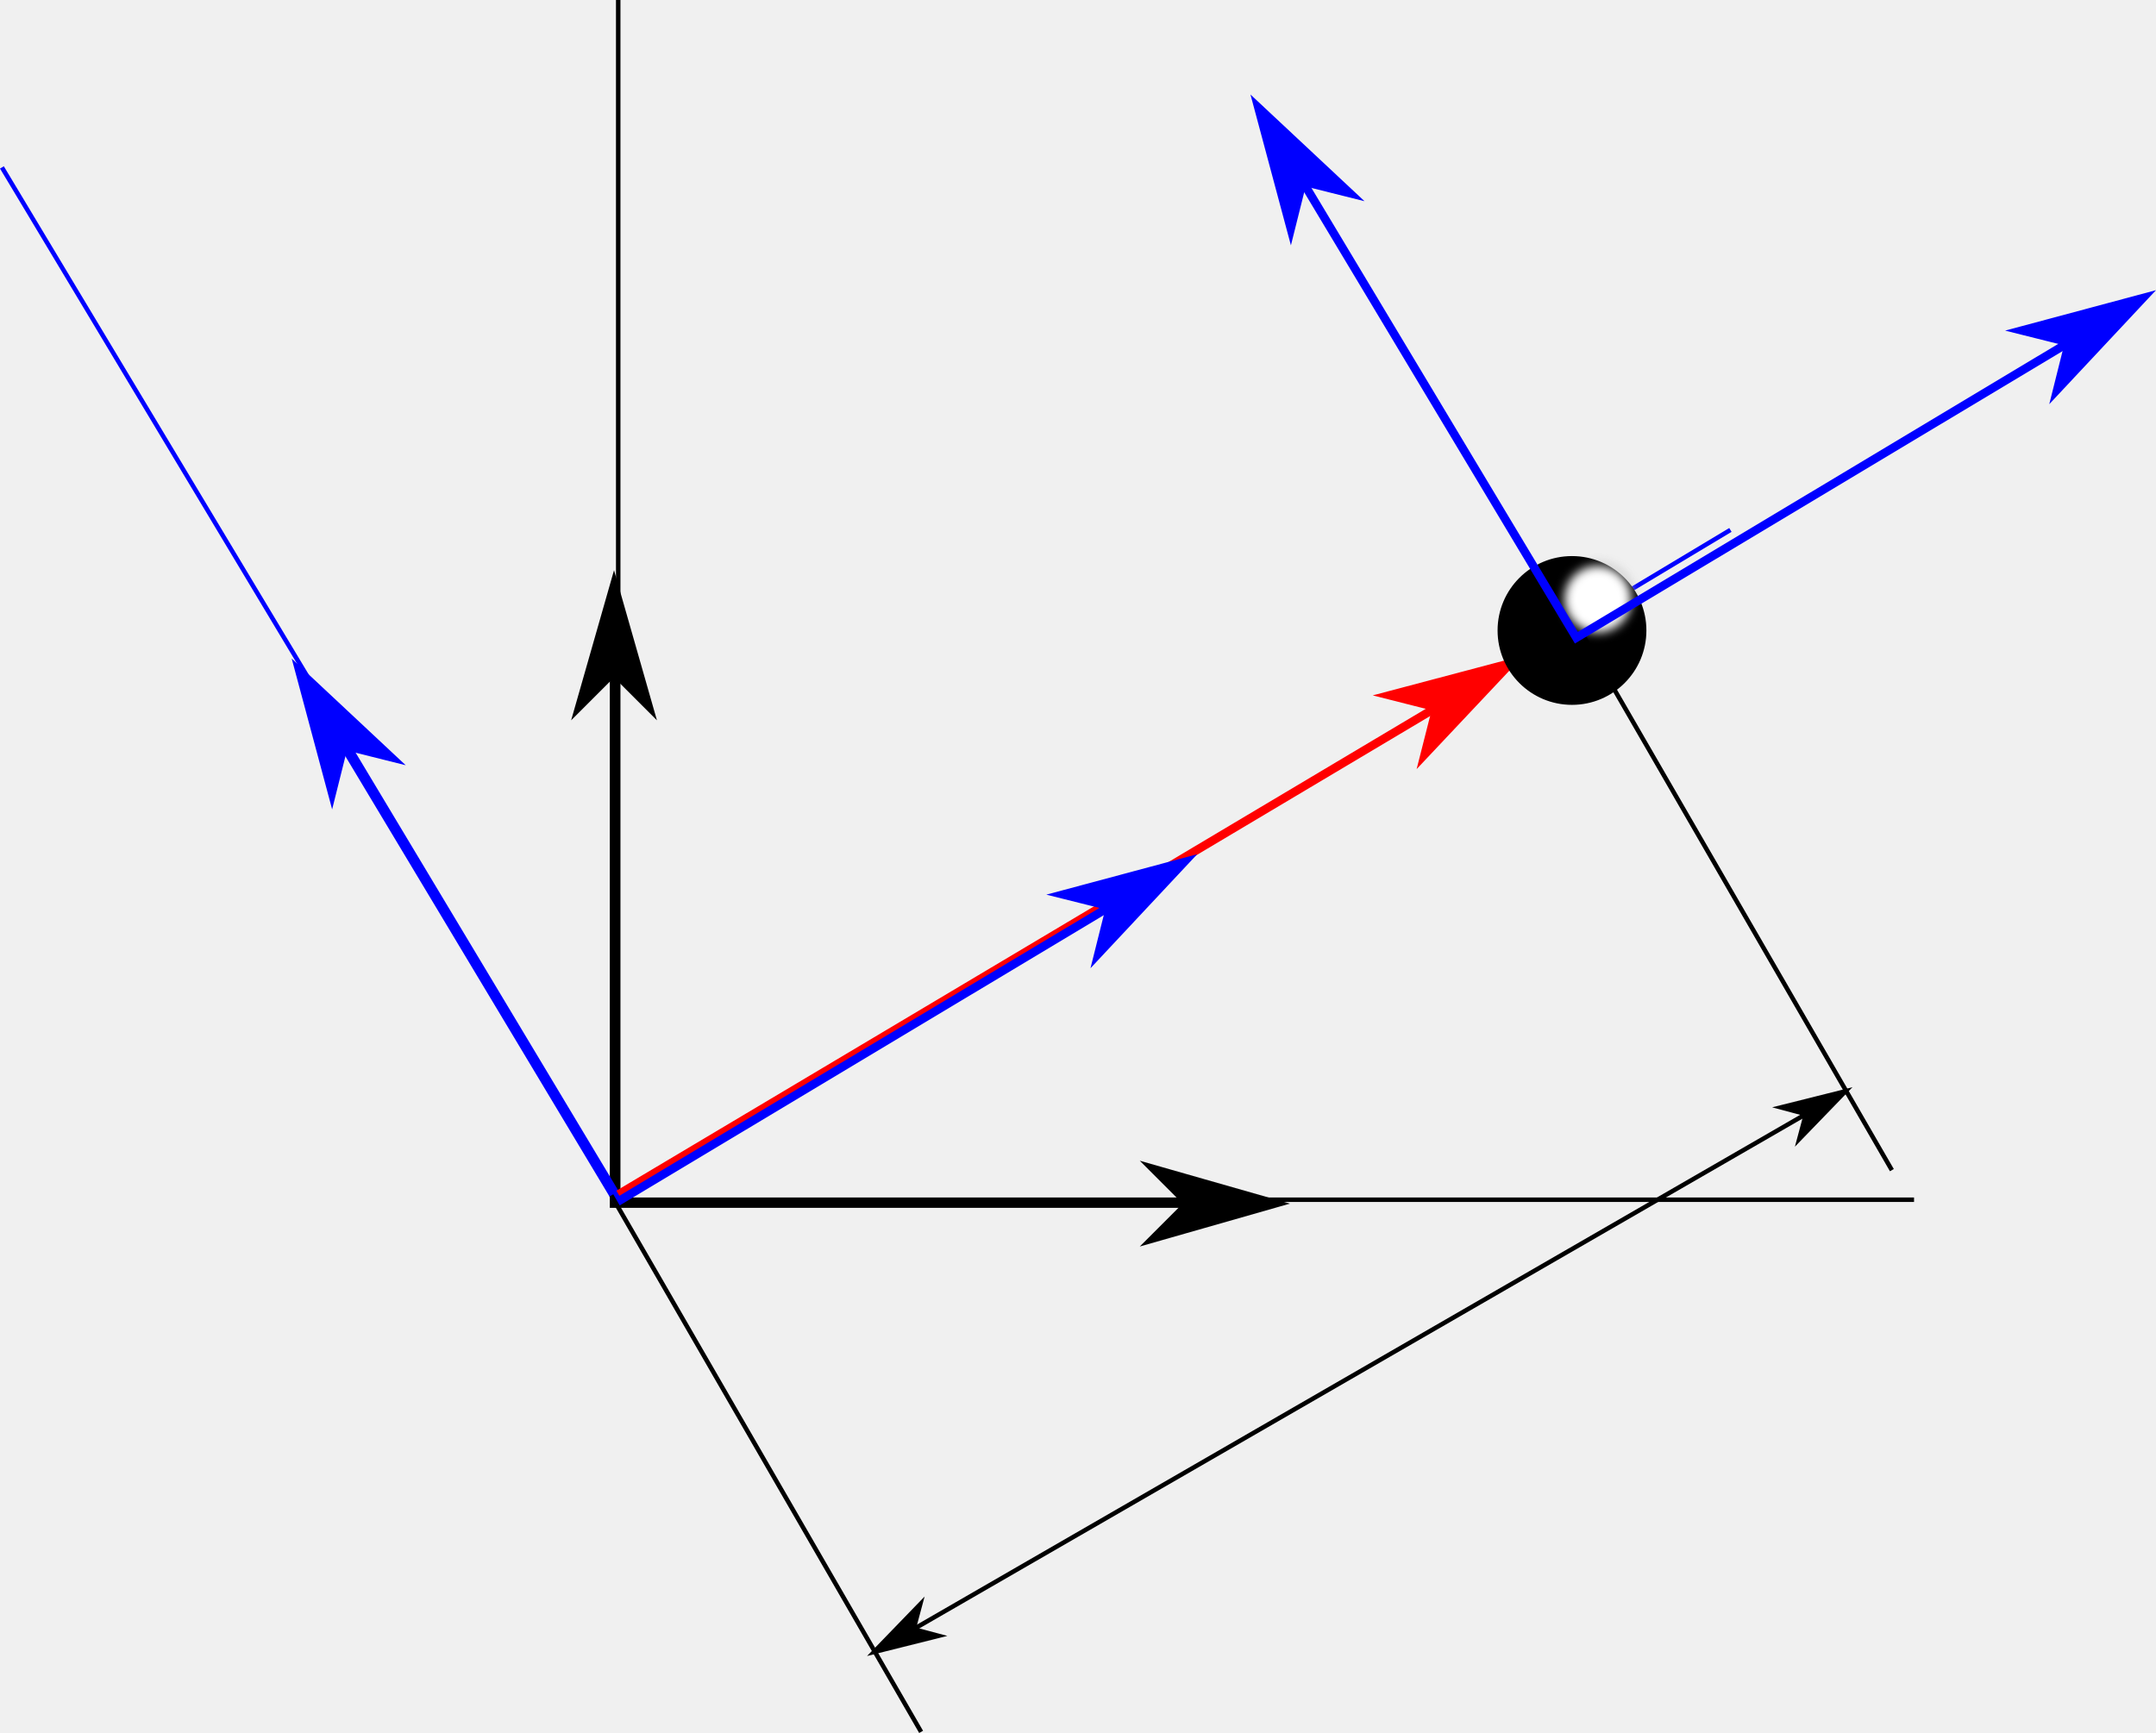
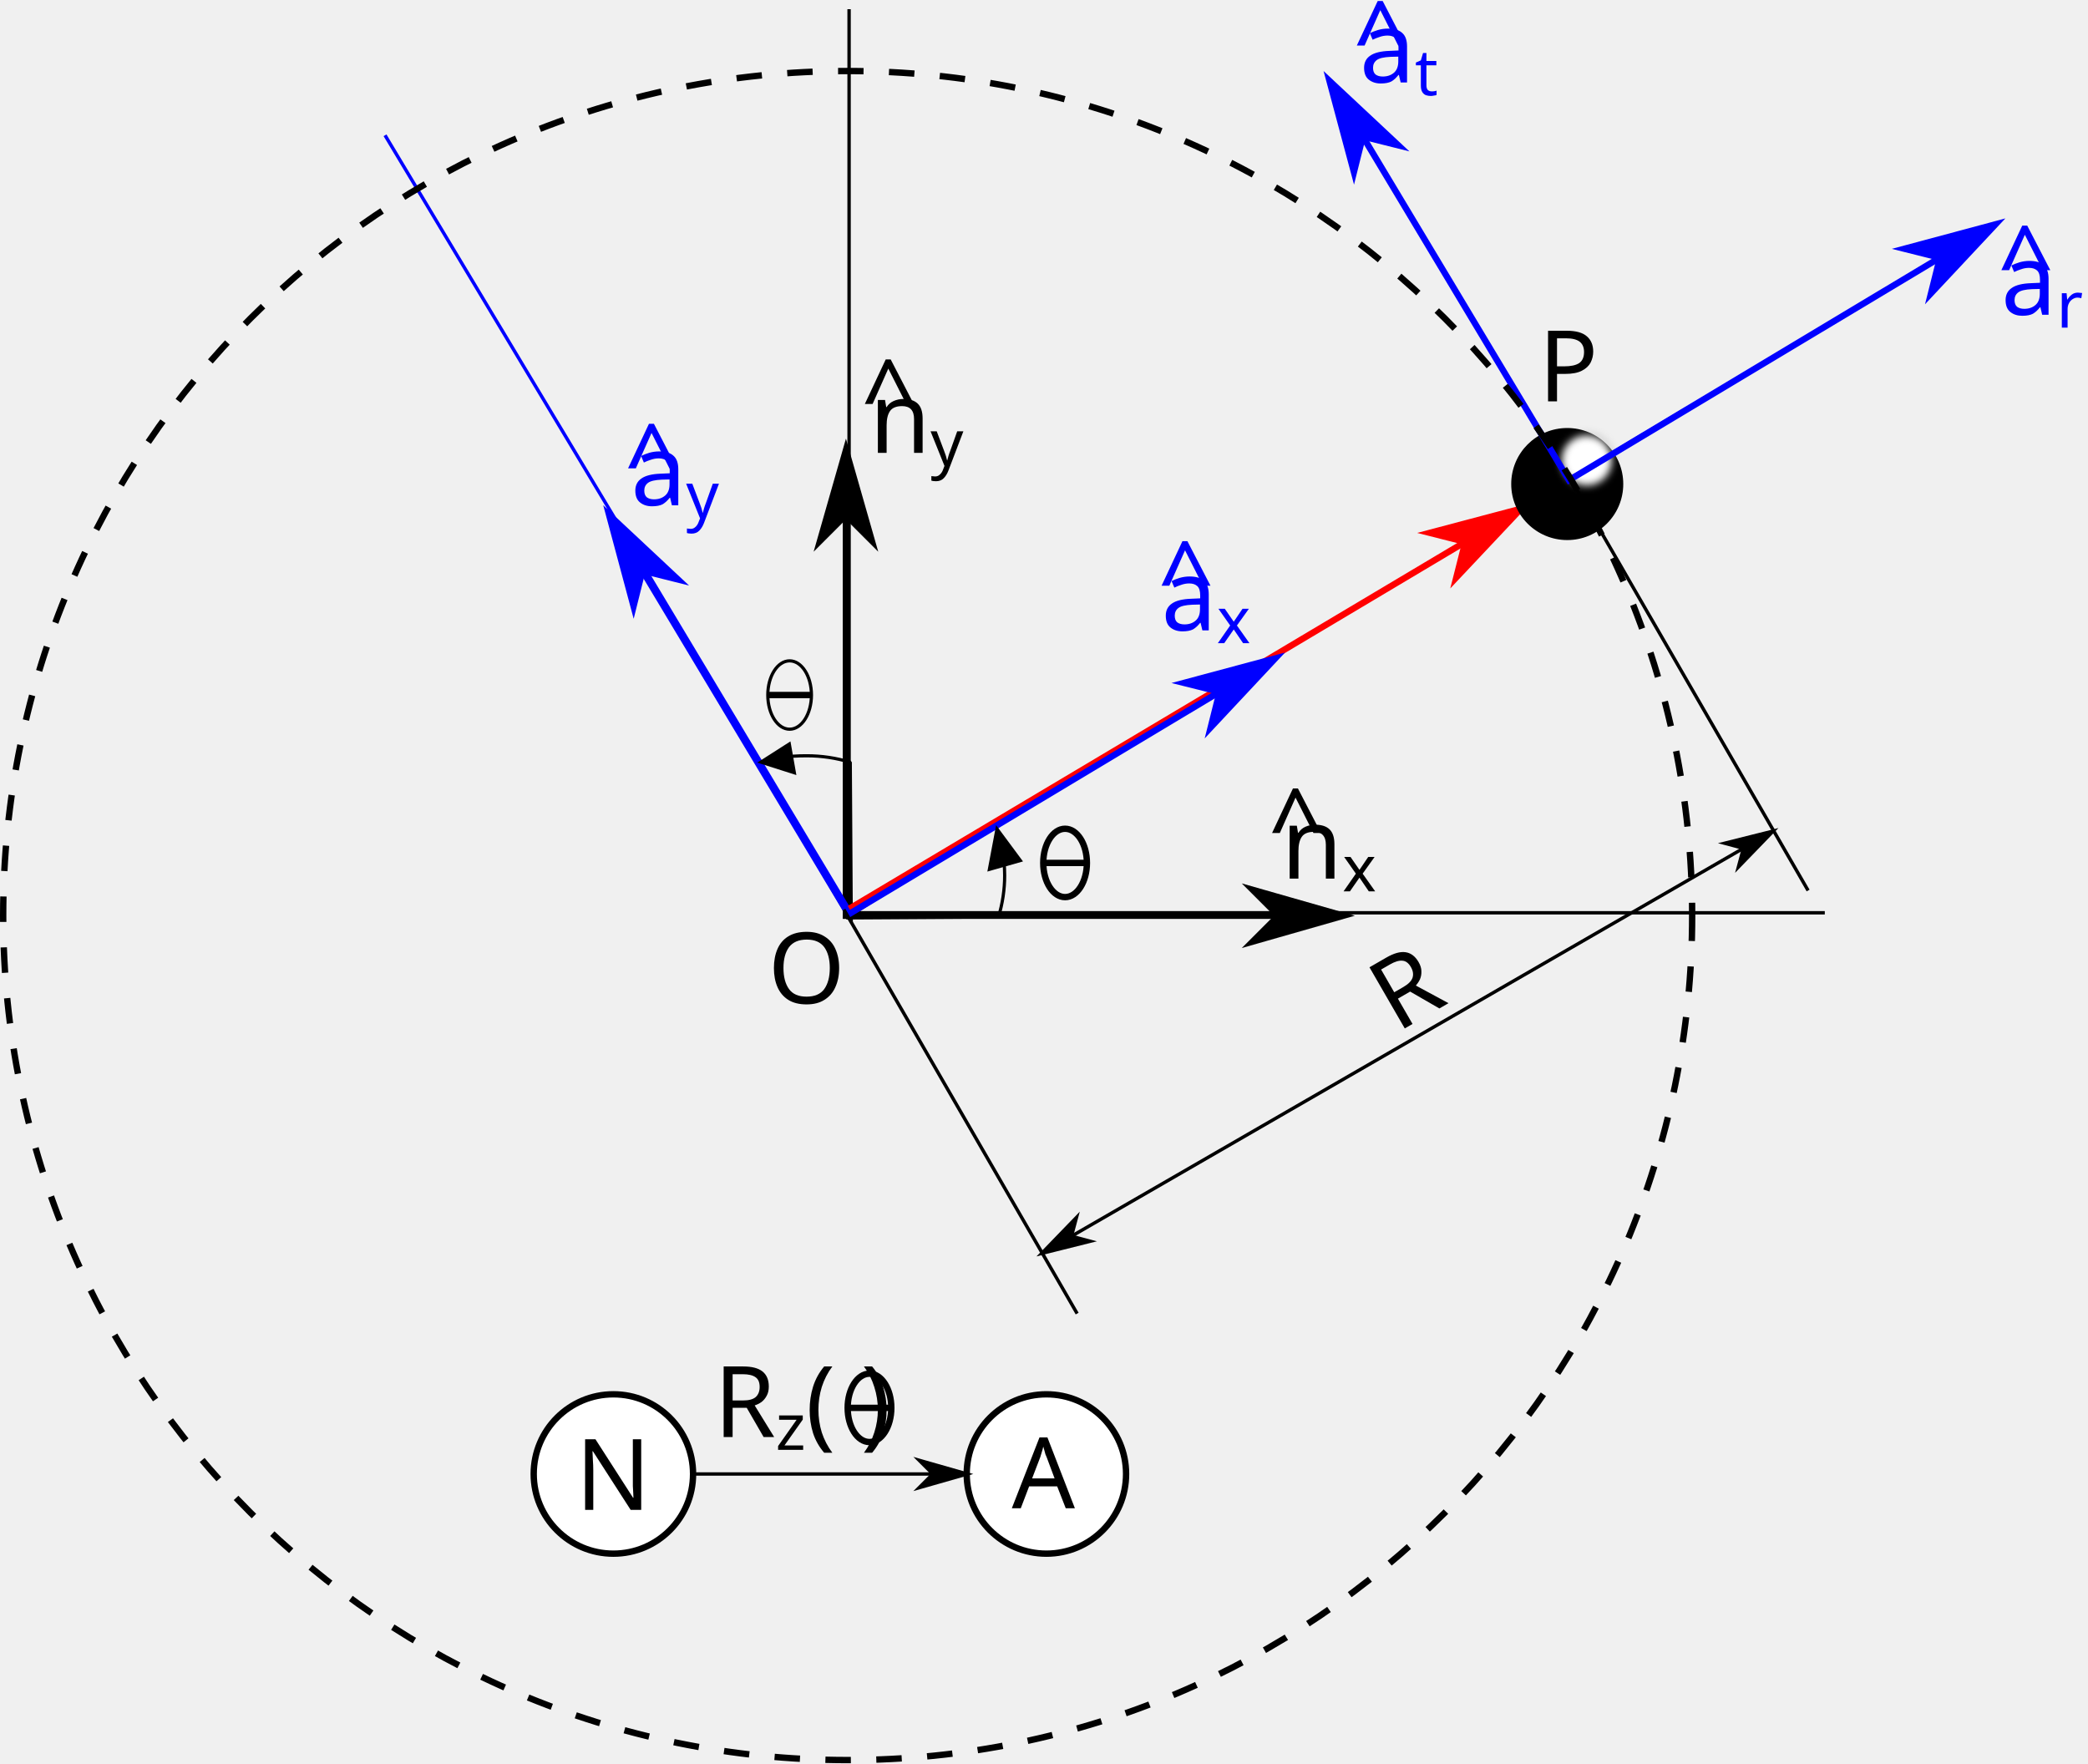
- <svg xmlns="http://www.w3.org/2000/svg" width="127.566mm" height="102.562mm" viewBox="0 0 127.566 102.562" version="1.1" id="svg942">
+ <svg xmlns="http://www.w3.org/2000/svg" width="164.075mm" height="138.55mm" viewBox="0 0 164.075 138.55" version="1.1" id="svg942">
  <defs id="defs936">
-     <marker style="overflow:visible" id="marker941" refX="0" refY="0" orient="auto">
-       <path transform="matrix(-0.8,0,0,-0.8,-10,0)" style="fill:#0000ff;fill-opacity:1;fill-rule:evenodd;stroke:#0000ff;stroke-width:1pt;stroke-opacity:1" d="M 0,0 5,-5 -12.5,0 5,5 Z" id="path939" />
+     <marker style="overflow:visible" id="marker1418" refX="0" refY="0" orient="auto">
+       <path transform="matrix(-0.8,0,0,-0.8,-10,0)" style="fill:#0000ff;fill-opacity:1;fill-rule:evenodd;stroke:#0000ff;stroke-width:1pt;stroke-opacity:1" d="M 0,0 5,-5 -12.5,0 5,5 Z" id="path1416" />
    </marker>
-     <marker style="overflow:visible" id="marker931" refX="0" refY="0" orient="auto">
-       <path transform="matrix(0.8,0,0,0.8,10,0)" style="fill:#0000ff;fill-opacity:1;fill-rule:evenodd;stroke:#0000ff;stroke-width:1pt;stroke-opacity:1" d="M 0,0 5,-5 -12.5,0 5,5 Z" id="path929" />
+     <marker style="overflow:visible" id="marker1408" refX="0" refY="0" orient="auto">
+       <path transform="matrix(0.8,0,0,0.8,10,0)" style="fill:#0000ff;fill-opacity:1;fill-rule:evenodd;stroke:#0000ff;stroke-width:1pt;stroke-opacity:1" d="M 0,0 5,-5 -12.5,0 5,5 Z" id="path1406" />
+     </marker>
+     <marker style="overflow:visible" id="marker1120" refX="0" refY="0" orient="auto">
+       <path transform="matrix(-0.8,0,0,-0.8,-10,0)" style="fill:#000000;fill-opacity:1;fill-rule:evenodd;stroke:#000000;stroke-width:1pt;stroke-opacity:1" d="M 0,0 5,-5 -12.5,0 5,5 Z" id="path1118" />
    </marker>
    <marker style="overflow:visible" id="marker3114" refX="0" refY="0" orient="auto">
      <path transform="matrix(-0.8,0,0,-0.8,-10,0)" style="fill:#000000;fill-opacity:1;fill-rule:evenodd;stroke:#000000;stroke-width:1pt;stroke-opacity:1" d="M 0,0 5,-5 -12.5,0 5,5 Z" id="path3112" />
    </marker>
    <marker style="overflow:visible" id="marker3050" refX="0" refY="0" orient="auto">
      <path transform="matrix(0.8,0,0,0.8,10,0)" style="fill:#000000;fill-opacity:1;fill-rule:evenodd;stroke:#000000;stroke-width:1pt;stroke-opacity:1" d="M 0,0 5,-5 -12.5,0 5,5 Z" id="path3048" />
    </marker>
    <marker style="overflow:visible" id="marker2801" refX="0" refY="0" orient="auto">
      <path transform="matrix(-0.8,0,0,-0.8,-10,0)" style="fill:#0000ff;fill-opacity:1;fill-rule:evenodd;stroke:#0000ff;stroke-width:1pt;stroke-opacity:1" d="M 0,0 5,-5 -12.5,0 5,5 Z" id="path2799" />
    </marker>
    <marker style="overflow:visible" id="marker2791" refX="0" refY="0" orient="auto">
      <path transform="matrix(0.8,0,0,0.8,10,0)" style="fill:#0000ff;fill-opacity:1;fill-rule:evenodd;stroke:#0000ff;stroke-width:1pt;stroke-opacity:1" d="M 0,0 5,-5 -12.5,0 5,5 Z" id="path2789" />
    </marker>
    <marker style="overflow:visible" id="Arrow1Lend" refX="0" refY="0" orient="auto">
      <path transform="matrix(-0.8,0,0,-0.8,-10,0)" style="fill:#000000;fill-opacity:1;fill-rule:evenodd;stroke:#000000;stroke-width:1pt;stroke-opacity:1" d="M 0,0 5,-5 -12.5,0 5,5 Z" id="path1512" />
    </marker>
    <marker style="overflow:visible" id="marker1787" refX="0" refY="0" orient="auto">
      <path transform="matrix(0.8,0,0,0.8,10,0)" style="fill:#000000;fill-opacity:1;fill-rule:evenodd;stroke:#000000;stroke-width:1pt;stroke-opacity:1" d="M 0,0 5,-5 -12.5,0 5,5 Z" id="path1785" />
    </marker>
    <marker style="overflow:visible" id="Arrow1Lstart" refX="0" refY="0" orient="auto">
      <path transform="matrix(0.8,0,0,0.8,10,0)" style="fill:#000000;fill-opacity:1;fill-rule:evenodd;stroke:#000000;stroke-width:1pt;stroke-opacity:1" d="M 0,0 5,-5 -12.5,0 5,5 Z" id="path1509" />
    </marker>
    <marker style="overflow:visible" id="marker2416" refX="0" refY="0" orient="auto">
      <path transform="matrix(-0.8,0,0,-0.8,-10,0)" style="fill:#ff0000;fill-opacity:1;fill-rule:evenodd;stroke:#ff0000;stroke-width:1pt;stroke-opacity:1" d="M 0,0 5,-5 -12.5,0 5,5 Z" id="path2414" />
    </marker>
    <filter style="color-interpolation-filters:sRGB" id="filter2408" x="-0.184" width="1.369" y="-0.184" height="1.369">
      <feGaussianBlur stdDeviation="0.523" id="feGaussianBlur2410" />
    </filter>
  </defs>
-   <g id="layer1" transform="translate(-18.82336,-73.65797)">
+   <g id="layer1" transform="translate(11.31891,-72.9361)">
+     <circle style="fill:#ffffff;stroke:#000000;stroke-width:0.5;stroke-linejoin:bevel;stroke-miterlimit:4;stroke-dasharray:none" id="path1112" cx="36.881" cy="188.758" r="6.261" />
+     <path id="path1070" style="fill:none;stroke:#000000;stroke-width:0.25;stroke-linejoin:bevel;stroke-miterlimit:4;stroke-dasharray:none" d="m 48.299,133.005 7.275,12.354 -0.078,-12.527 c -1.108,-0.338 -2.26,-0.509 -3.42,-0.509 -1.471,-2e-5 -2.411,0.145 -3.777,0.682 z" />
    <path style="fill:none;stroke:#000000;stroke-width:0.265px;stroke-linecap:butt;stroke-linejoin:miter;stroke-opacity:1" d="M 55.402,73.658 V 144.66 H 132.073" id="path1505" />
    <path style="fill:none;stroke:#000000;stroke-width:0.5;stroke-linecap:butt;stroke-linejoin:miter;stroke-miterlimit:4;stroke-dasharray:none;stroke-opacity:1;marker-start:url(#marker1787);marker-end:url(#Arrow1Lend)" d="m 55.155,108.373 v 36.518 h 39.021" id="path1507" />
+     <path id="path1064" style="fill:none;stroke:#000000;stroke-width:0.25;stroke-linejoin:bevel;stroke-miterlimit:4;stroke-dasharray:none" d="m 66.85,137.633 -11.664,7.43 11.955,-0.075 a 10.878,11.033 0 0 0 0.486,-3.261 10.878,11.033 0 0 0 -0.777,-4.094 z" />
    <path style="fill:none;stroke:#0000ff;stroke-width:0.265px;stroke-linecap:butt;stroke-linejoin:miter;stroke-opacity:1" d="m 18.937,83.566 36.52,60.89 65.751,-39.435" id="path2785" />
    <path style="fill:none;stroke:#ff0000;stroke-width:0.5;stroke-linecap:butt;stroke-linejoin:miter;stroke-miterlimit:4;stroke-dasharray:none;stroke-opacity:1;marker-end:url(#marker2416)" d="M 55.42,144.342 108.145,112.943" id="path3016" />
    <path style="fill:none;stroke:#0000ff;stroke-width:0.5;stroke-linecap:butt;stroke-linejoin:miter;stroke-miterlimit:4;stroke-dasharray:none;stroke-opacity:1;marker-start:url(#marker2791);marker-end:url(#marker2801)" d="m 36.581,113.464 18.783,31.317 33.464,-20.07" id="path2787" />
    <g id="g916" transform="matrix(0.5880029,0,0,0.5880029,31.88134,44.20566)">
      <circle style="opacity:1;mix-blend-mode:normal;fill:#000000;stroke:#000000;stroke-width:0.171" id="path1649" cx="135.974" cy="113.545" r="7.402" />
      <circle style="opacity:1;fill:#ffffff;stroke:#000000;stroke-width:0.118;filter:url(#filter2408)" id="path1651" cx="138.574" cy="110.383" r="3.407" />
    </g>
    <path style="fill:none;stroke:#000000;stroke-width:0.265px;stroke-linecap:butt;stroke-linejoin:miter;stroke-opacity:1" d="M 54.994,144.405 73.324,176.154" id="path3042" />
    <path style="fill:none;stroke:#000000;stroke-width:0.265px;stroke-linecap:butt;stroke-linejoin:miter;stroke-opacity:1" d="m 112.432,111.162 18.33,31.748" id="path3044" />
    <path style="fill:none;stroke:#000000;stroke-width:0.265px;stroke-linecap:butt;stroke-linejoin:miter;stroke-opacity:1;marker-start:url(#marker3050);marker-end:url(#marker3114)" d="m 70.57,171.407 57.414,-33.148" id="path3046" />
-     <path style="fill:none;stroke:#0000ff;stroke-width:0.5;stroke-linecap:butt;stroke-linejoin:miter;stroke-miterlimit:4;stroke-dasharray:none;stroke-opacity:1;marker-start:url(#marker931);marker-end:url(#marker941)" d="M 93.31,80.083 112.093,111.4 145.557,91.33" id="path927" />
+     <text xml:space="preserve" style="font-size:7.761px;line-height:1.25;font-family:sans-serif;stroke-width:0.265" x="8.173" y="182.683" id="text996" transform="rotate(-30)">
+       <tspan id="tspan994" x="8.173" y="182.683" style="stroke-width:0.265">R</tspan>
+     </text>
+     <text xml:space="preserve" style="font-size:7.761px;line-height:1.25;font-family:sans-serif;stroke-width:0.265" x="109.577" y="104.471" id="text1000">
+       <tspan id="tspan998" x="109.577" y="104.471" style="stroke-width:0.265">P</tspan>
+     </text>
+     <text xml:space="preserve" style="font-size:7.761px;line-height:1.25;font-family:sans-serif;stroke-width:0.265" x="49.027" y="151.782" id="text1004">
+       <tspan id="tspan1002" x="49.027" y="151.782" style="stroke-width:0.265">O</tspan>
+     </text>
+     <text xml:space="preserve" style="font-size:7.761px;line-height:1.25;font-family:sans-serif;stroke-width:0.265" x="89.369" y="141.97" id="text1008">
+       <tspan id="tspan1006" x="89.369" y="141.97" style="stroke-width:0.265">n<tspan style="font-size:65%;baseline-shift:sub" id="tspan1028">x</tspan>
+       </tspan>
+     </text>
+     <text xml:space="preserve" style="font-size:7.761px;line-height:1.25;font-family:sans-serif;stroke-width:0.265" x="57.008" y="108.519" id="text1012">
+       <tspan id="tspan1010" x="57.008" y="108.519" style="stroke-width:0.265">n<tspan style="font-size:65%;baseline-shift:sub" id="tspan1030">y</tspan>
+       </tspan>
+     </text>
+     <text xml:space="preserve" style="font-size:7.761px;line-height:1.25;font-family:sans-serif;fill:#0000ff;stroke-width:0.265" x="79.931" y="122.468" id="text1016">
+       <tspan id="tspan1014" x="79.931" y="122.468" style="fill:#0000ff;stroke-width:0.265">a<tspan style="font-size:65%;baseline-shift:sub" id="tspan1032">x</tspan>
+       </tspan>
+     </text>
+     <text xml:space="preserve" style="font-size:7.761px;line-height:1.25;font-family:sans-serif;fill:#0000ff;stroke-width:0.265" x="38.246" y="112.638" id="text1026">
+       <tspan id="tspan1024" x="38.246" y="112.638" style="fill:#0000ff;stroke-width:0.265">a<tspan style="font-size:65%;baseline-shift:sub" id="tspan1034">y</tspan>
+       </tspan>
+     </text>
+     <text xml:space="preserve" style="font-size:7.761px;line-height:1.25;font-family:sans-serif;stroke-width:0.265" x="88.344" y="140.466" id="text1038">
+       <tspan id="tspan1036" x="88.344" y="140.466" style="stroke-width:0.265">^</tspan>
+     </text>
+     <text xml:space="preserve" style="font-size:7.761px;line-height:1.25;font-family:sans-serif;stroke-width:0.265" x="56.343" y="106.756" id="text1042">
+       <tspan id="tspan1040" x="56.343" y="106.756" style="stroke-width:0.265">^</tspan>
+     </text>
+     <text xml:space="preserve" style="font-size:7.761px;line-height:1.25;font-family:sans-serif;fill:#0000ff;stroke-width:0.265" x="37.74" y="111.815" id="text1046">
+       <tspan id="tspan1044" x="37.74" y="111.815" style="fill:#0000ff;stroke-width:0.265">^</tspan>
+     </text>
+     <text xml:space="preserve" style="font-size:7.761px;line-height:1.25;font-family:sans-serif;fill:#0000ff;stroke-width:0.265" x="79.661" y="121.037" id="text1050">
+       <tspan id="tspan1048" x="79.661" y="121.037" style="fill:#0000ff;stroke-width:0.265">^</tspan>
+     </text>
+     <g id="g1094" transform="translate(26.52041,-5.963681)">
+       <ellipse style="fill:none;stroke:#000000;stroke-width:0.25;stroke-linejoin:bevel;stroke-miterlimit:4;stroke-dasharray:none" id="path1084" cx="24.209" cy="133.513" rx="1.715" ry="2.686" />
+       <path style="fill:none;stroke:#000000;stroke-width:0.5;stroke-linecap:butt;stroke-linejoin:miter;stroke-miterlimit:4;stroke-dasharray:none;stroke-opacity:1" d="m 22.495,133.513 h 3.429" id="path1086" />
+     </g>
+     <g id="g1098" style="stroke-width:0.5;stroke-miterlimit:4;stroke-dasharray:none">
+       <ellipse style="fill:none;stroke:#000000;stroke-width:0.5;stroke-linejoin:bevel;stroke-miterlimit:4;stroke-dasharray:none" id="ellipse1088" cx="72.375" cy="140.743" rx="1.715" ry="2.686" />
+       <path style="fill:none;stroke:#000000;stroke-width:0.5;stroke-linecap:butt;stroke-linejoin:miter;stroke-miterlimit:4;stroke-dasharray:none;stroke-opacity:1" d="m 70.66,140.743 h 3.429" id="path1090" />
+     </g>
+     <path style="fill:#000000;stroke:#000000;stroke-width:0.265px;stroke-linecap:butt;stroke-linejoin:miter;stroke-opacity:1" d="m 67.03,138.097 -0.593,3.14 2.411,-0.687 z" id="path1100" />
+     <path style="fill:#000000;stroke:#000000;stroke-width:0.265px;stroke-linecap:butt;stroke-linejoin:miter;stroke-opacity:1" d="m 48.492,132.82 2.6,0.826 -0.393,-2.235 z" id="path1102" />
+     <text xml:space="preserve" style="font-size:7.761px;line-height:1.25;font-family:sans-serif;stroke-width:0.265" x="33.912" y="191.576" id="text1106">
+       <tspan id="tspan1104" x="33.912" y="191.576" style="stroke-width:0.265">N</tspan>
+     </text>
+     <circle style="fill:#ffffff;stroke:#000000;stroke-width:0.5;stroke-linejoin:bevel;stroke-miterlimit:4;stroke-dasharray:none" id="circle1114" cx="70.907" cy="188.758" r="6.261" />
+     <text xml:space="preserve" style="font-size:7.761px;line-height:1.25;font-family:sans-serif;stroke-width:0.265" x="68.191" y="191.45" id="text1110">
+       <tspan id="tspan1108" x="68.191" y="191.45" style="stroke-width:0.265">A</tspan>
+     </text>
+     <path style="fill:none;stroke:#000000;stroke-width:0.265px;stroke-linecap:butt;stroke-linejoin:miter;stroke-opacity:1;marker-end:url(#marker1120)" d="M 43.142,188.758 H 64.646" id="path1116" />
+     <text xml:space="preserve" style="font-size:7.761px;line-height:1.25;font-family:sans-serif;stroke-width:0.265" x="44.795" y="185.853" id="text1190">
+       <tspan id="tspan1188" x="44.795" y="185.853" style="stroke-width:0.265">R<tspan style="font-size:65%;baseline-shift:sub" id="tspan1192">z</tspan>( )</tspan>
+     </text>
+     <g id="g1198" transform="translate(-15.36967,42.81913)" style="stroke-width:0.5;stroke-miterlimit:4;stroke-dasharray:none">
+       <ellipse style="fill:none;stroke:#000000;stroke-width:0.5;stroke-linejoin:bevel;stroke-miterlimit:4;stroke-dasharray:none" id="ellipse1194" cx="72.375" cy="140.743" rx="1.715" ry="2.686" />
+       <path style="fill:none;stroke:#000000;stroke-width:0.5;stroke-linecap:butt;stroke-linejoin:miter;stroke-miterlimit:4;stroke-dasharray:none;stroke-opacity:1" d="m 70.66,140.743 h 3.429" id="path1196" />
+     </g>
+     <path style="fill:none;stroke:#0000ff;stroke-width:0.5;stroke-linecap:butt;stroke-linejoin:miter;stroke-miterlimit:4;stroke-dasharray:none;stroke-opacity:1;marker-start:url(#marker1408);marker-end:url(#marker1418)" d="M 93.186,79.35 111.969,110.667 145.432,90.597" id="path1404" />
+     <text xml:space="preserve" style="font-size:7.761px;line-height:1.25;font-family:sans-serif;fill:#0000ff;stroke-width:0.265" x="145.922" y="97.671" id="text1520">
+       <tspan id="tspan1518" x="145.922" y="97.671" style="fill:#0000ff;stroke-width:0.265">a<tspan style="font-size:65%;baseline-shift:sub" id="tspan1556">r</tspan>
+       </tspan>
+     </text>
+     <text xml:space="preserve" style="font-size:7.761px;line-height:1.25;font-family:sans-serif;fill:#0000ff;stroke-width:0.265" x="145.652" y="96.24" id="text1524">
+       <tspan id="tspan1522" x="145.652" y="96.24" style="fill:#0000ff;stroke-width:0.265">^</tspan>
+     </text>
+     <text xml:space="preserve" style="font-size:7.761px;line-height:1.25;font-family:sans-serif;fill:#0000ff;stroke-width:0.265" x="95.51" y="79.417" id="text1530">
+       <tspan id="tspan1528" x="95.51" y="79.417" style="fill:#0000ff;stroke-width:0.265">a<tspan style="font-size:65%;baseline-shift:sub" id="tspan1558">t</tspan>
+       </tspan>
+     </text>
+     <text xml:space="preserve" style="font-size:7.761px;line-height:1.25;font-family:sans-serif;fill:#0000ff;stroke-width:0.265" x="95.003" y="78.594" id="text1534">
+       <tspan id="tspan1532" x="95.003" y="78.594" style="fill:#0000ff;stroke-width:0.265">^</tspan>
+     </text>
+     <circle style="fill:none;stroke:#000000;stroke-width:0.5;stroke-linejoin:bevel;stroke-miterlimit:4;stroke-dasharray:2, 2;stroke-dashoffset:0" id="path1542" cx="55.291" cy="144.877" r="66.36" />
  </g>
</svg>
